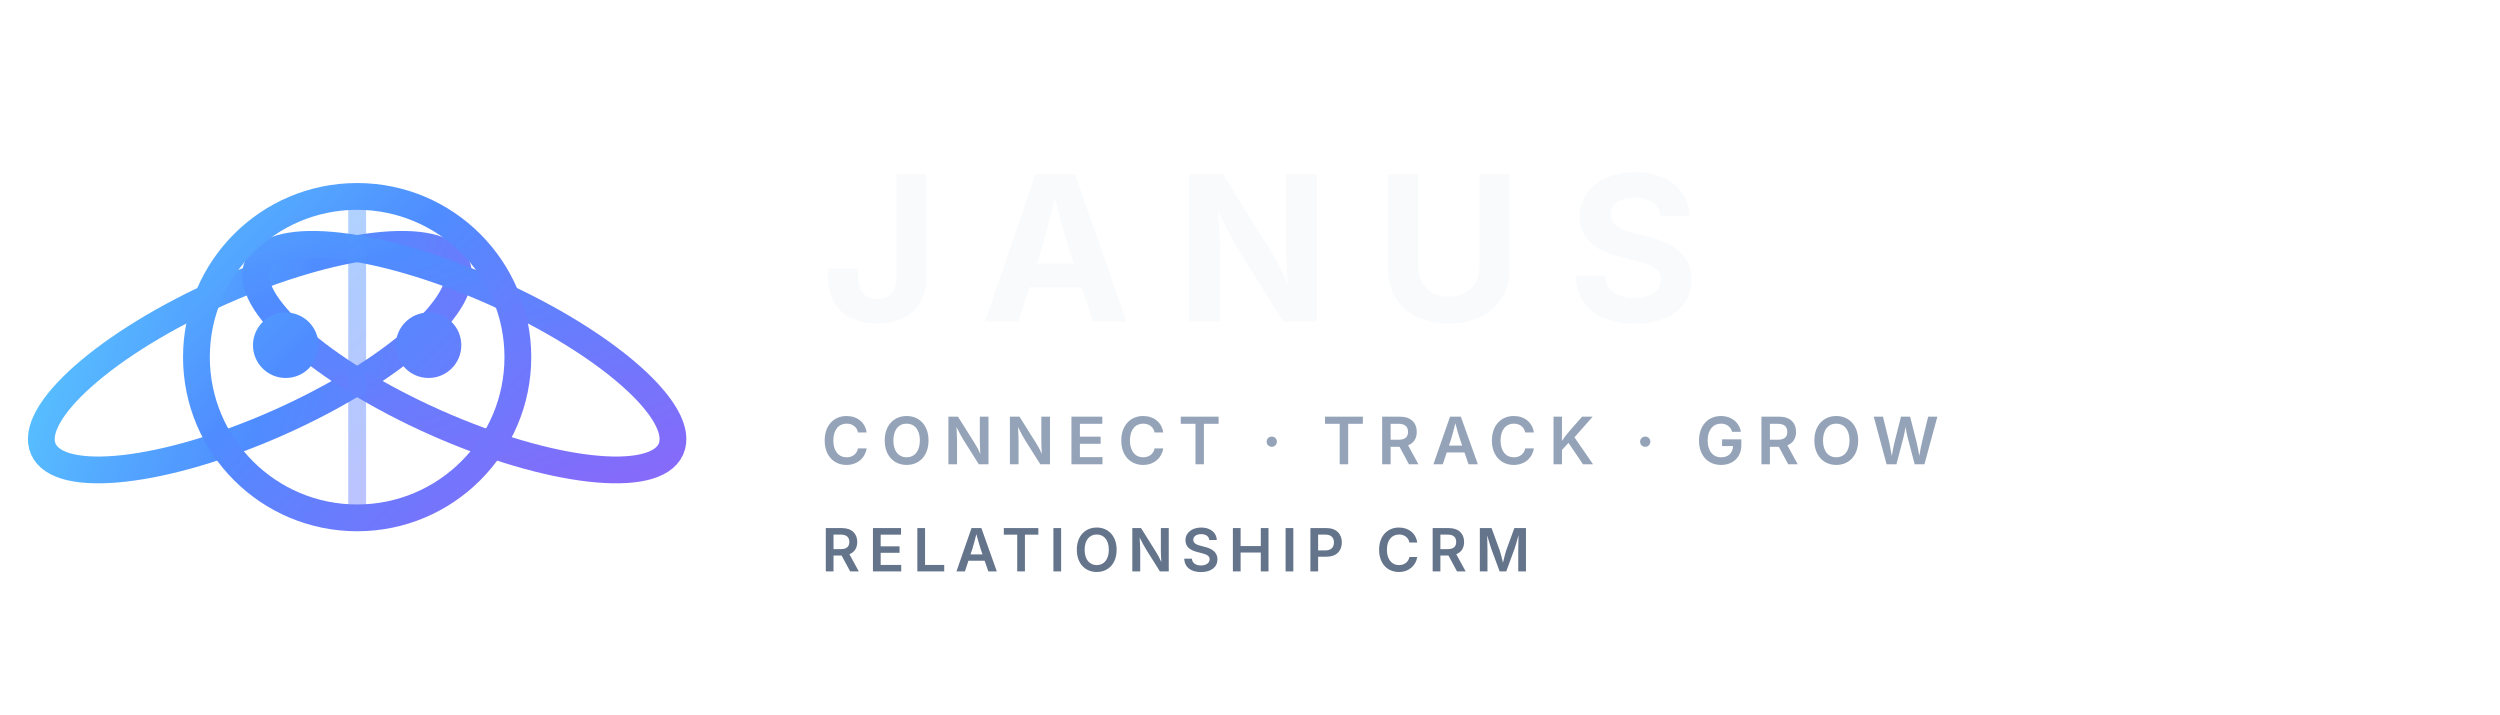
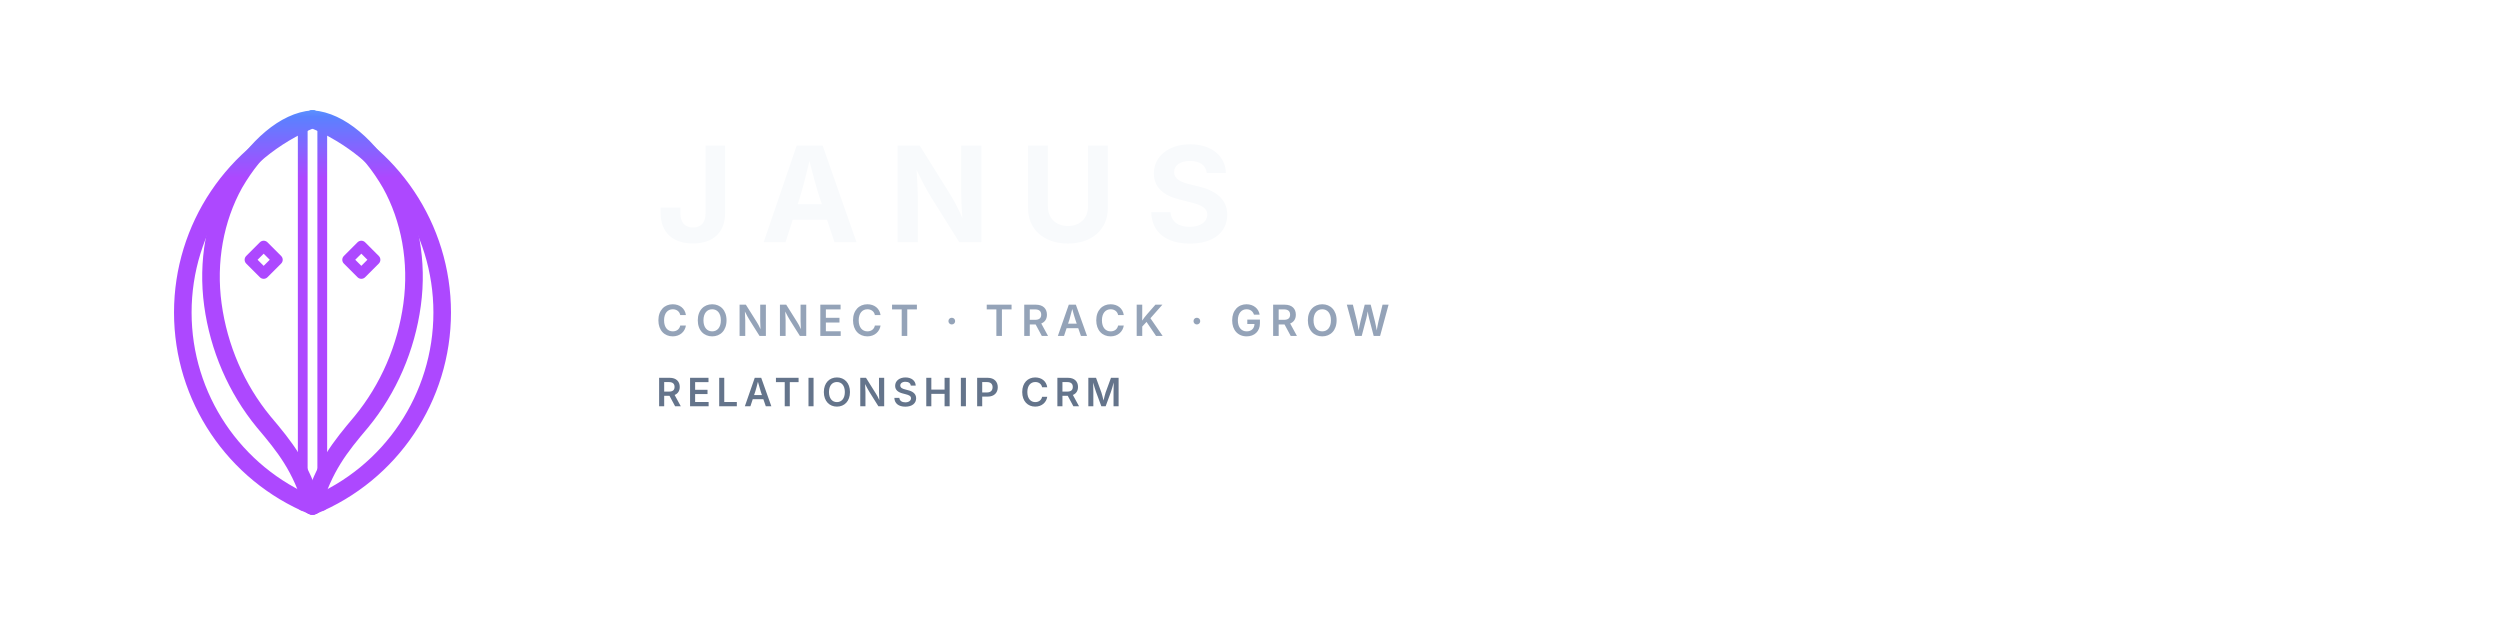
- <svg xmlns="http://www.w3.org/2000/svg" viewBox="0 0 420 120" fill="none" role="img" aria-label="Janus">
+ <svg xmlns="http://www.w3.org/2000/svg" viewBox="0 0 640 160" fill="none" role="img" aria-label="Janus">
  <defs>
-     <linearGradient id="janusLogoGrad" x1="8" y1="8" x2="112" y2="112" gradientUnits="userSpaceOnUse">
-       <stop offset="0%" stop-color="#5ee7ff" />
-       <stop offset="45%" stop-color="#4f8cff" />
-       <stop offset="100%" stop-color="#a855f7" />
+     <linearGradient id="janusLogoGrad" x1="80" y1="10" x2="80" y2="118" gradientUnits="userSpaceOnUse">
+       <stop offset="0%" stop-color="#67ecff" />
+       <stop offset="42%" stop-color="#5a82ff" />
+       <stop offset="100%" stop-color="#ad48ff" />
    </linearGradient>
  </defs>
-   <ellipse cx="42" cy="60" rx="38" ry="12" stroke="url(#janusLogoGrad)" stroke-width="4.5" transform="rotate(-24 42 60)" />
-   <ellipse cx="78" cy="60" rx="38" ry="12" stroke="url(#janusLogoGrad)" stroke-width="4.5" transform="rotate(24 78 60)" />
-   <circle cx="60" cy="60" r="27" stroke="url(#janusLogoGrad)" stroke-width="4.5" />
-   <line x1="60" y1="33" x2="60" y2="87" stroke="url(#janusLogoGrad)" stroke-width="3" stroke-linecap="round" opacity="0.45" />
-   <circle cx="48" cy="58" r="5.5" fill="url(#janusLogoGrad)" />
-   <circle cx="72" cy="58" r="5.5" fill="url(#janusLogoGrad)" />
-   <text x="138" y="54" fill="#f8fafc" font-family="system-ui, -apple-system, 'Segoe UI', sans-serif" font-size="34" font-weight="700" letter-spacing="0.22em">JANUS</text>
-   <text x="138" y="78" fill="#94a3b8" font-family="system-ui, -apple-system, 'Segoe UI', sans-serif" font-size="11" font-weight="600" letter-spacing="0.18em">CONNECT · TRACK · GROW</text>
-   <text x="138" y="96" fill="#64748b" font-family="system-ui, -apple-system, 'Segoe UI', sans-serif" font-size="10" font-weight="600" letter-spacing="0.14em">RELATIONSHIP CRM</text>
+   <g transform="translate(16 16) scale(0.25)">
+     <path d="M 256 58 A 214 214 0 0 0 256 454" stroke="url(#janusLogoGrad)" stroke-width="18" stroke-linecap="round" fill="none" />
+     <path d="M 256 58 A 214 214 0 0 1 256 454" stroke="url(#janusLogoGrad)" stroke-width="18" stroke-linecap="round" fill="none" />
+     <path d="M 246 58 L 246 454 M 266 58 L 266 454" stroke="url(#janusLogoGrad)" stroke-width="10" stroke-linecap="round" fill="none" />
+     <path d="M 256 58          C 228 60 198 86 176 124          C 156 160 148 204 154 248          C 160 292 178 334 206 368          C 228 394 244 414 256 454" stroke="url(#janusLogoGrad)" stroke-width="18" stroke-linecap="round" stroke-linejoin="round" fill="none" />
+     <path d="M 256 58          C 284 60 314 86 336 124          C 356 160 364 204 358 248          C 352 292 334 334 306 368          C 284 394 268 414 256 454" stroke="url(#janusLogoGrad)" stroke-width="18" stroke-linecap="round" stroke-linejoin="round" fill="none" />
+     <path d="M 206 188 L 220 202 L 206 216 L 192 202 Z" stroke="url(#janusLogoGrad)" stroke-width="11" stroke-linejoin="round" fill="none" />
+     <path d="M 306 188 L 320 202 L 306 216 L 292 202 Z" stroke="url(#janusLogoGrad)" stroke-width="11" stroke-linejoin="round" fill="none" />
+   </g>
+   <text x="168" y="62" fill="#f8fafc" font-family="system-ui, -apple-system, 'Segoe UI', sans-serif" font-size="34" font-weight="700" letter-spacing="0.22em">JANUS</text>
+   <text x="168" y="86" fill="#94a3b8" font-family="system-ui, -apple-system, 'Segoe UI', sans-serif" font-size="11" font-weight="600" letter-spacing="0.18em">CONNECT · TRACK · GROW</text>
+   <text x="168" y="104" fill="#64748b" font-family="system-ui, -apple-system, 'Segoe UI', sans-serif" font-size="10" font-weight="600" letter-spacing="0.14em">RELATIONSHIP CRM</text>
</svg>
